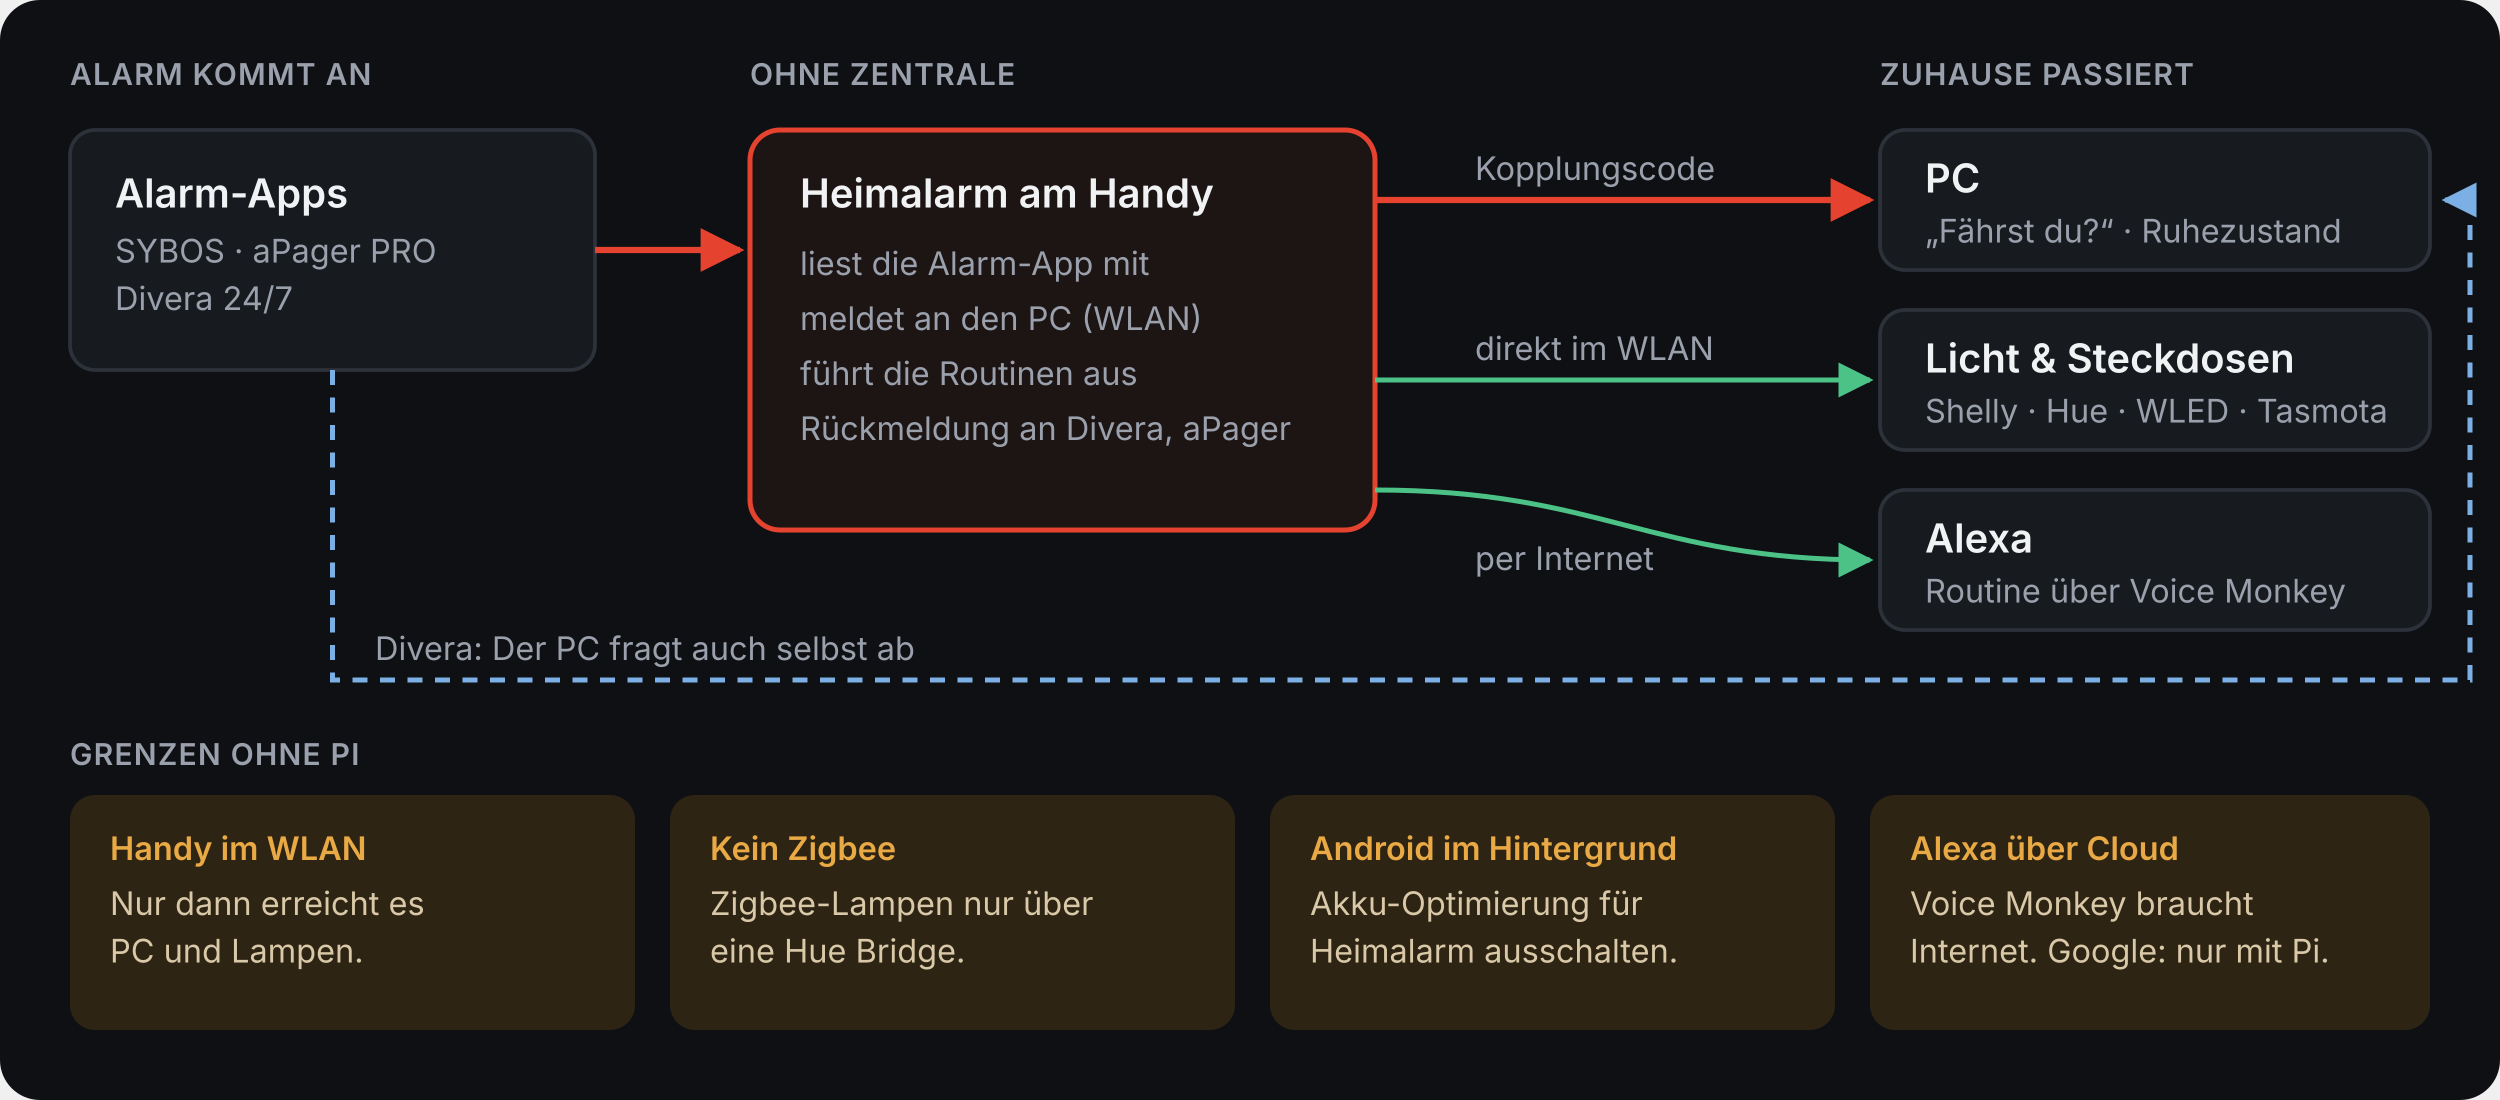
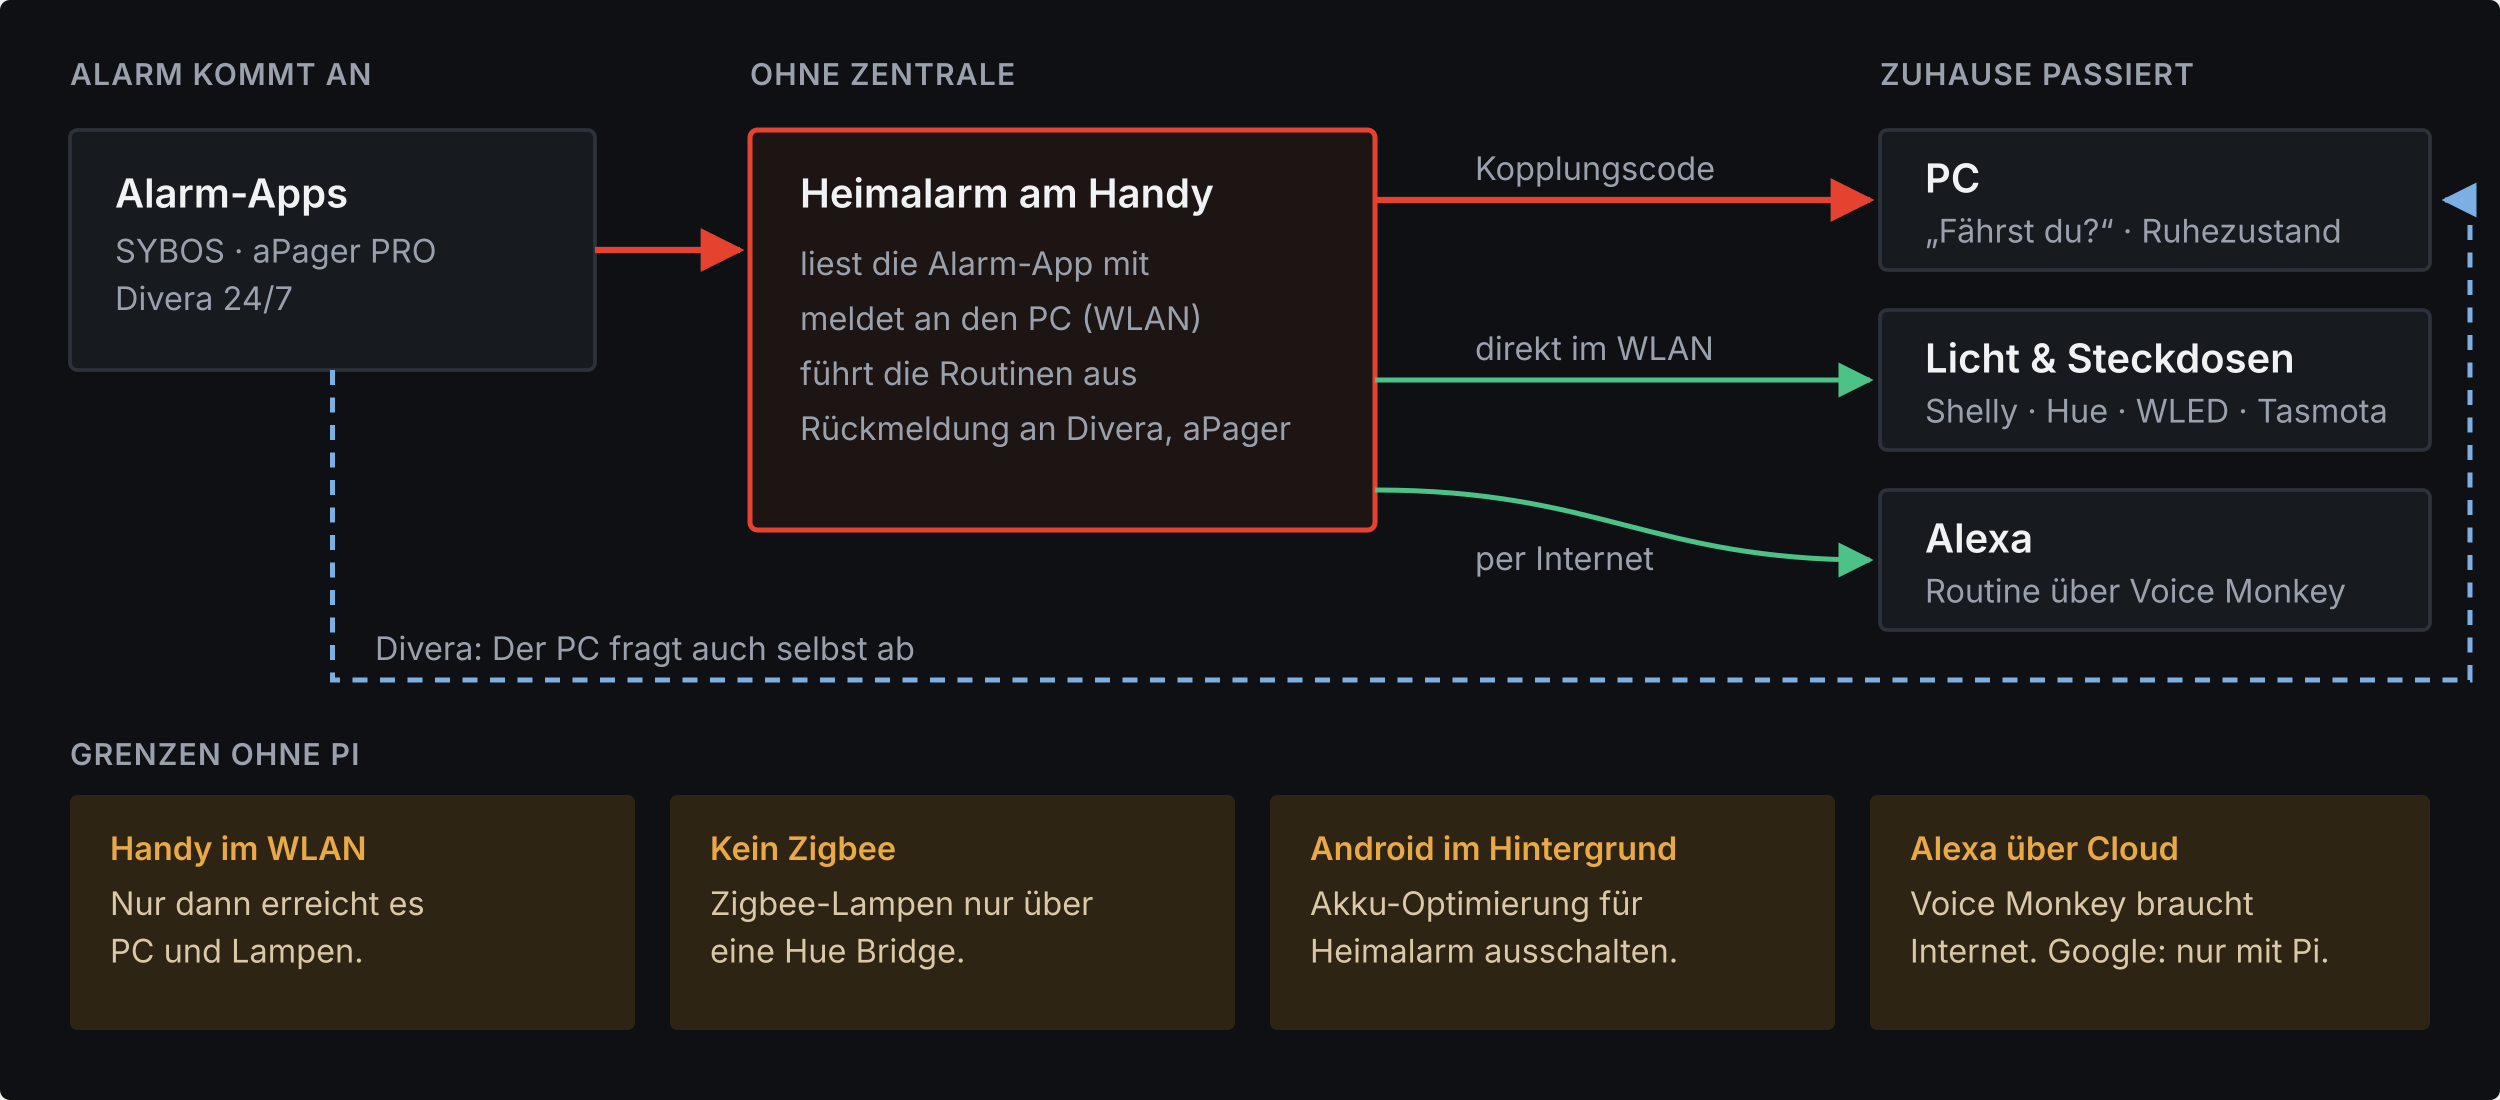
<svg xmlns="http://www.w3.org/2000/svg" viewBox="0 0 1000 440" width="1000" height="440" role="img" aria-label="Ohne Raspberry Pi: Das Handy empfängt den Alarm, meldet ihn an den PC und schaltet Licht und Alexa">
  <style>
    .bg{fill:#0e1013}.box{fill:#171a1f;stroke:#2c313a;stroke-width:1.5}.hub{fill:#1d1414;stroke:#e5432f;stroke-width:2}.lim{fill:#2e2413;stroke:none}
    .t{font:600 16px system-ui,-apple-system,"Segoe UI",sans-serif;fill:#f1f2f4}.s{font:400 13px system-ui,-apple-system,"Segoe UI",sans-serif;fill:#9aa1ad}
    .h{font:600 12px system-ui,-apple-system,"Segoe UI",sans-serif;fill:#9aa1ad;letter-spacing:.04em}.w{font:600 13px system-ui,-apple-system,"Segoe UI",sans-serif;fill:#e9a945}
    .ws{font:400 13px system-ui,-apple-system,"Segoe UI",sans-serif;fill:#d9c9a8}
    .a{stroke:#e5432f;stroke-width:2.5;fill:none}.o{stroke:#4cc287;stroke-width:2;fill:none}.b{stroke:#7cb0e4;stroke-width:2;fill:none;stroke-dasharray:6 5}
    @media (prefers-color-scheme: light){.bg{fill:#f6f6f4}.box{fill:#fff;stroke:#d9dbe0}.hub{fill:#fdf0ee}.lim{fill:#fbf0dc}.t{fill:#16181c}.s,.h{fill:#5b6270}.w{fill:#9a6410}.ws{fill:#6b5426}}
  </style>
  <defs>
    <marker id="ar" viewBox="0 0 10 10" refX="9" refY="5" markerWidth="7" markerHeight="7" orient="auto">
      <path d="M0 0L10 5L0 10z" fill="#e5432f" />
    </marker>
    <marker id="ag" viewBox="0 0 10 10" refX="9" refY="5" markerWidth="7" markerHeight="7" orient="auto">
      <path d="M0 0L10 5L0 10z" fill="#4cc287" />
    </marker>
    <marker id="ab" viewBox="0 0 10 10" refX="9" refY="5" markerWidth="7" markerHeight="7" orient="auto">
      <path d="M0 0L10 5L0 10z" fill="#7cb0e4" />
    </marker>
  </defs>
-   <rect class="bg" width="1000" height="440" rx="16" />
+   <rect class="bg" width="1000" height="440" rx="4" />
  <text class="h" x="28" y="34">ALARM KOMMT AN</text>
  <text class="h" x="300" y="34">OHNE ZENTRALE</text>
  <text class="h" x="752" y="34">ZUHAUSE PASSIERT</text>
-   <rect class="box" x="28" y="52" width="210" height="96" rx="10" />
+   <rect class="box" x="28" y="52" width="210" height="96" rx="3" />
  <text class="t" x="46" y="83">Alarm-Apps</text>
  <text class="s" x="46" y="105">SYBOS · aPager PRO</text>
  <text class="s" x="46" y="124">Divera 24/7</text>
  <path class="a" d="M238 100H296" marker-end="url(#ar)" />
-   <rect class="hub" x="300" y="52" width="250" height="160" rx="12" />
+   <rect class="hub" x="300" y="52" width="250" height="160" rx="3" />
  <text class="t" x="320" y="83">Heimalarm am Handy</text>
  <text class="s" x="320" y="110">liest die Alarm-App mit</text>
  <text class="s" x="320" y="132">meldet an den PC (WLAN)</text>
  <text class="s" x="320" y="154">führt die Routinen aus</text>
  <text class="s" x="320" y="176">Rückmeldung an Divera, aPager</text>
-   <rect class="box" x="752" y="52" width="220" height="56" rx="10" />
+   <rect class="box" x="752" y="52" width="220" height="56" rx="3" />
  <text class="t" x="770" y="77">PC</text>
  <text class="s" x="770" y="97">„Fährst du?“ · Ruhezustand</text>
-   <rect class="box" x="752" y="124" width="220" height="56" rx="10" />
+   <rect class="box" x="752" y="124" width="220" height="56" rx="3" />
  <text class="t" x="770" y="149">Licht &amp; Steckdosen</text>
  <text class="s" x="770" y="169">Shelly · Hue · WLED · Tasmota</text>
-   <rect class="box" x="752" y="196" width="220" height="56" rx="10" />
+   <rect class="box" x="752" y="196" width="220" height="56" rx="3" />
  <text class="t" x="770" y="221">Alexa</text>
  <text class="s" x="770" y="241">Routine über Voice Monkey</text>
  <path class="a" d="M550 80H748" marker-end="url(#ar)" />
  <text class="s" x="590" y="72">Kopplungscode</text>
  <path class="o" d="M550 152H748" marker-end="url(#ag)" />
  <text class="s" x="590" y="144">direkt im WLAN</text>
  <path class="o" d="M550 196C640 196 660 224 748 224" marker-end="url(#ag)" />
  <text class="s" x="590" y="228">per Internet</text>
  <path class="b" d="M133 148V272H988V80H978" marker-end="url(#ab)" />
  <text class="s" x="150" y="264">Divera: Der PC fragt auch selbst ab</text>
  <text class="h" x="28" y="306">GRENZEN OHNE PI</text>
-   <rect class="lim" x="28" y="318" width="226" height="94" rx="10" />
+   <rect class="lim" x="28" y="318" width="226" height="94" rx="3" />
  <text class="w" x="44" y="344">Handy im WLAN</text>
  <text class="ws" x="44" y="366">Nur dann erreicht es</text>
  <text class="ws" x="44" y="385">PC und Lampen.</text>
-   <rect class="lim" x="268" y="318" width="226" height="94" rx="10" />
+   <rect class="lim" x="268" y="318" width="226" height="94" rx="3" />
  <text class="w" x="284" y="344">Kein Zigbee</text>
  <text class="ws" x="284" y="366">Zigbee-Lampen nur über</text>
  <text class="ws" x="284" y="385">eine Hue Bridge.</text>
-   <rect class="lim" x="508" y="318" width="226" height="94" rx="10" />
+   <rect class="lim" x="508" y="318" width="226" height="94" rx="3" />
  <text class="w" x="524" y="344">Android im Hintergrund</text>
  <text class="ws" x="524" y="366">Akku-Optimierung für</text>
  <text class="ws" x="524" y="385">Heimalarm ausschalten.</text>
-   <rect class="lim" x="748" y="318" width="224" height="94" rx="10" />
+   <rect class="lim" x="748" y="318" width="224" height="94" rx="3" />
  <text class="w" x="764" y="344">Alexa über Cloud</text>
  <text class="ws" x="764" y="366">Voice Monkey braucht</text>
  <text class="ws" x="764" y="385">Internet. Google: nur mit Pi.</text>
</svg>
